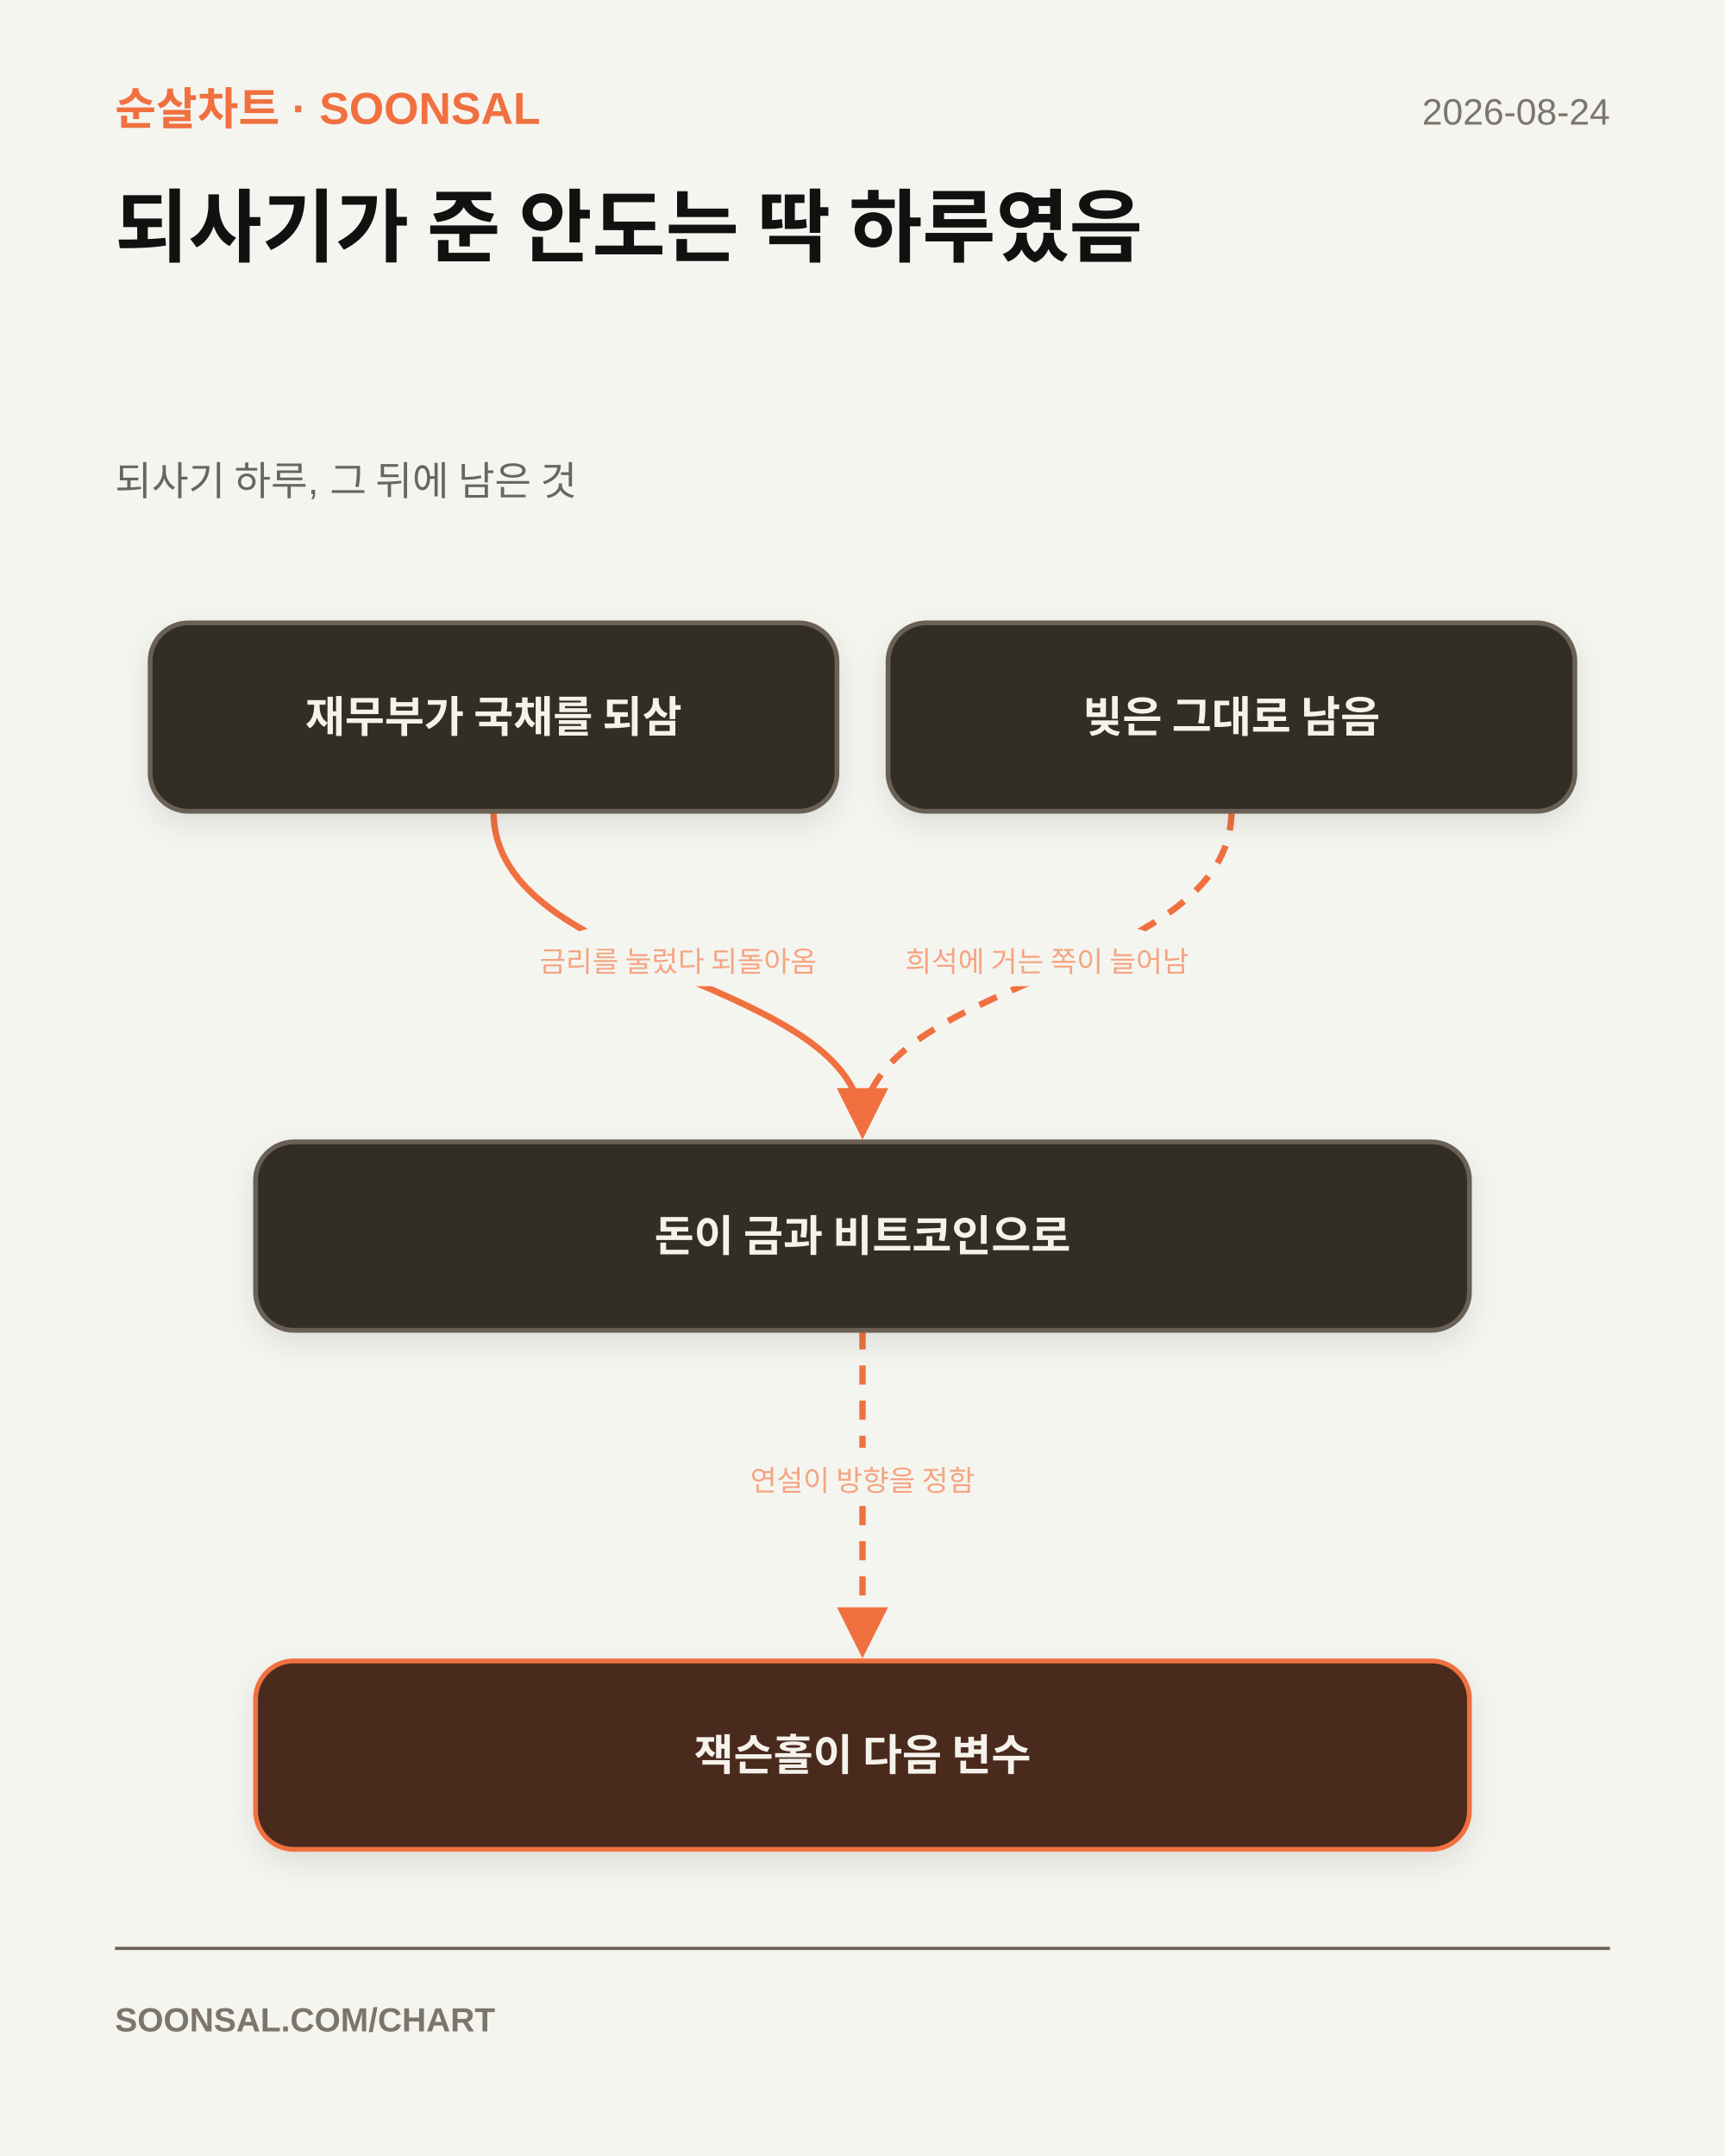
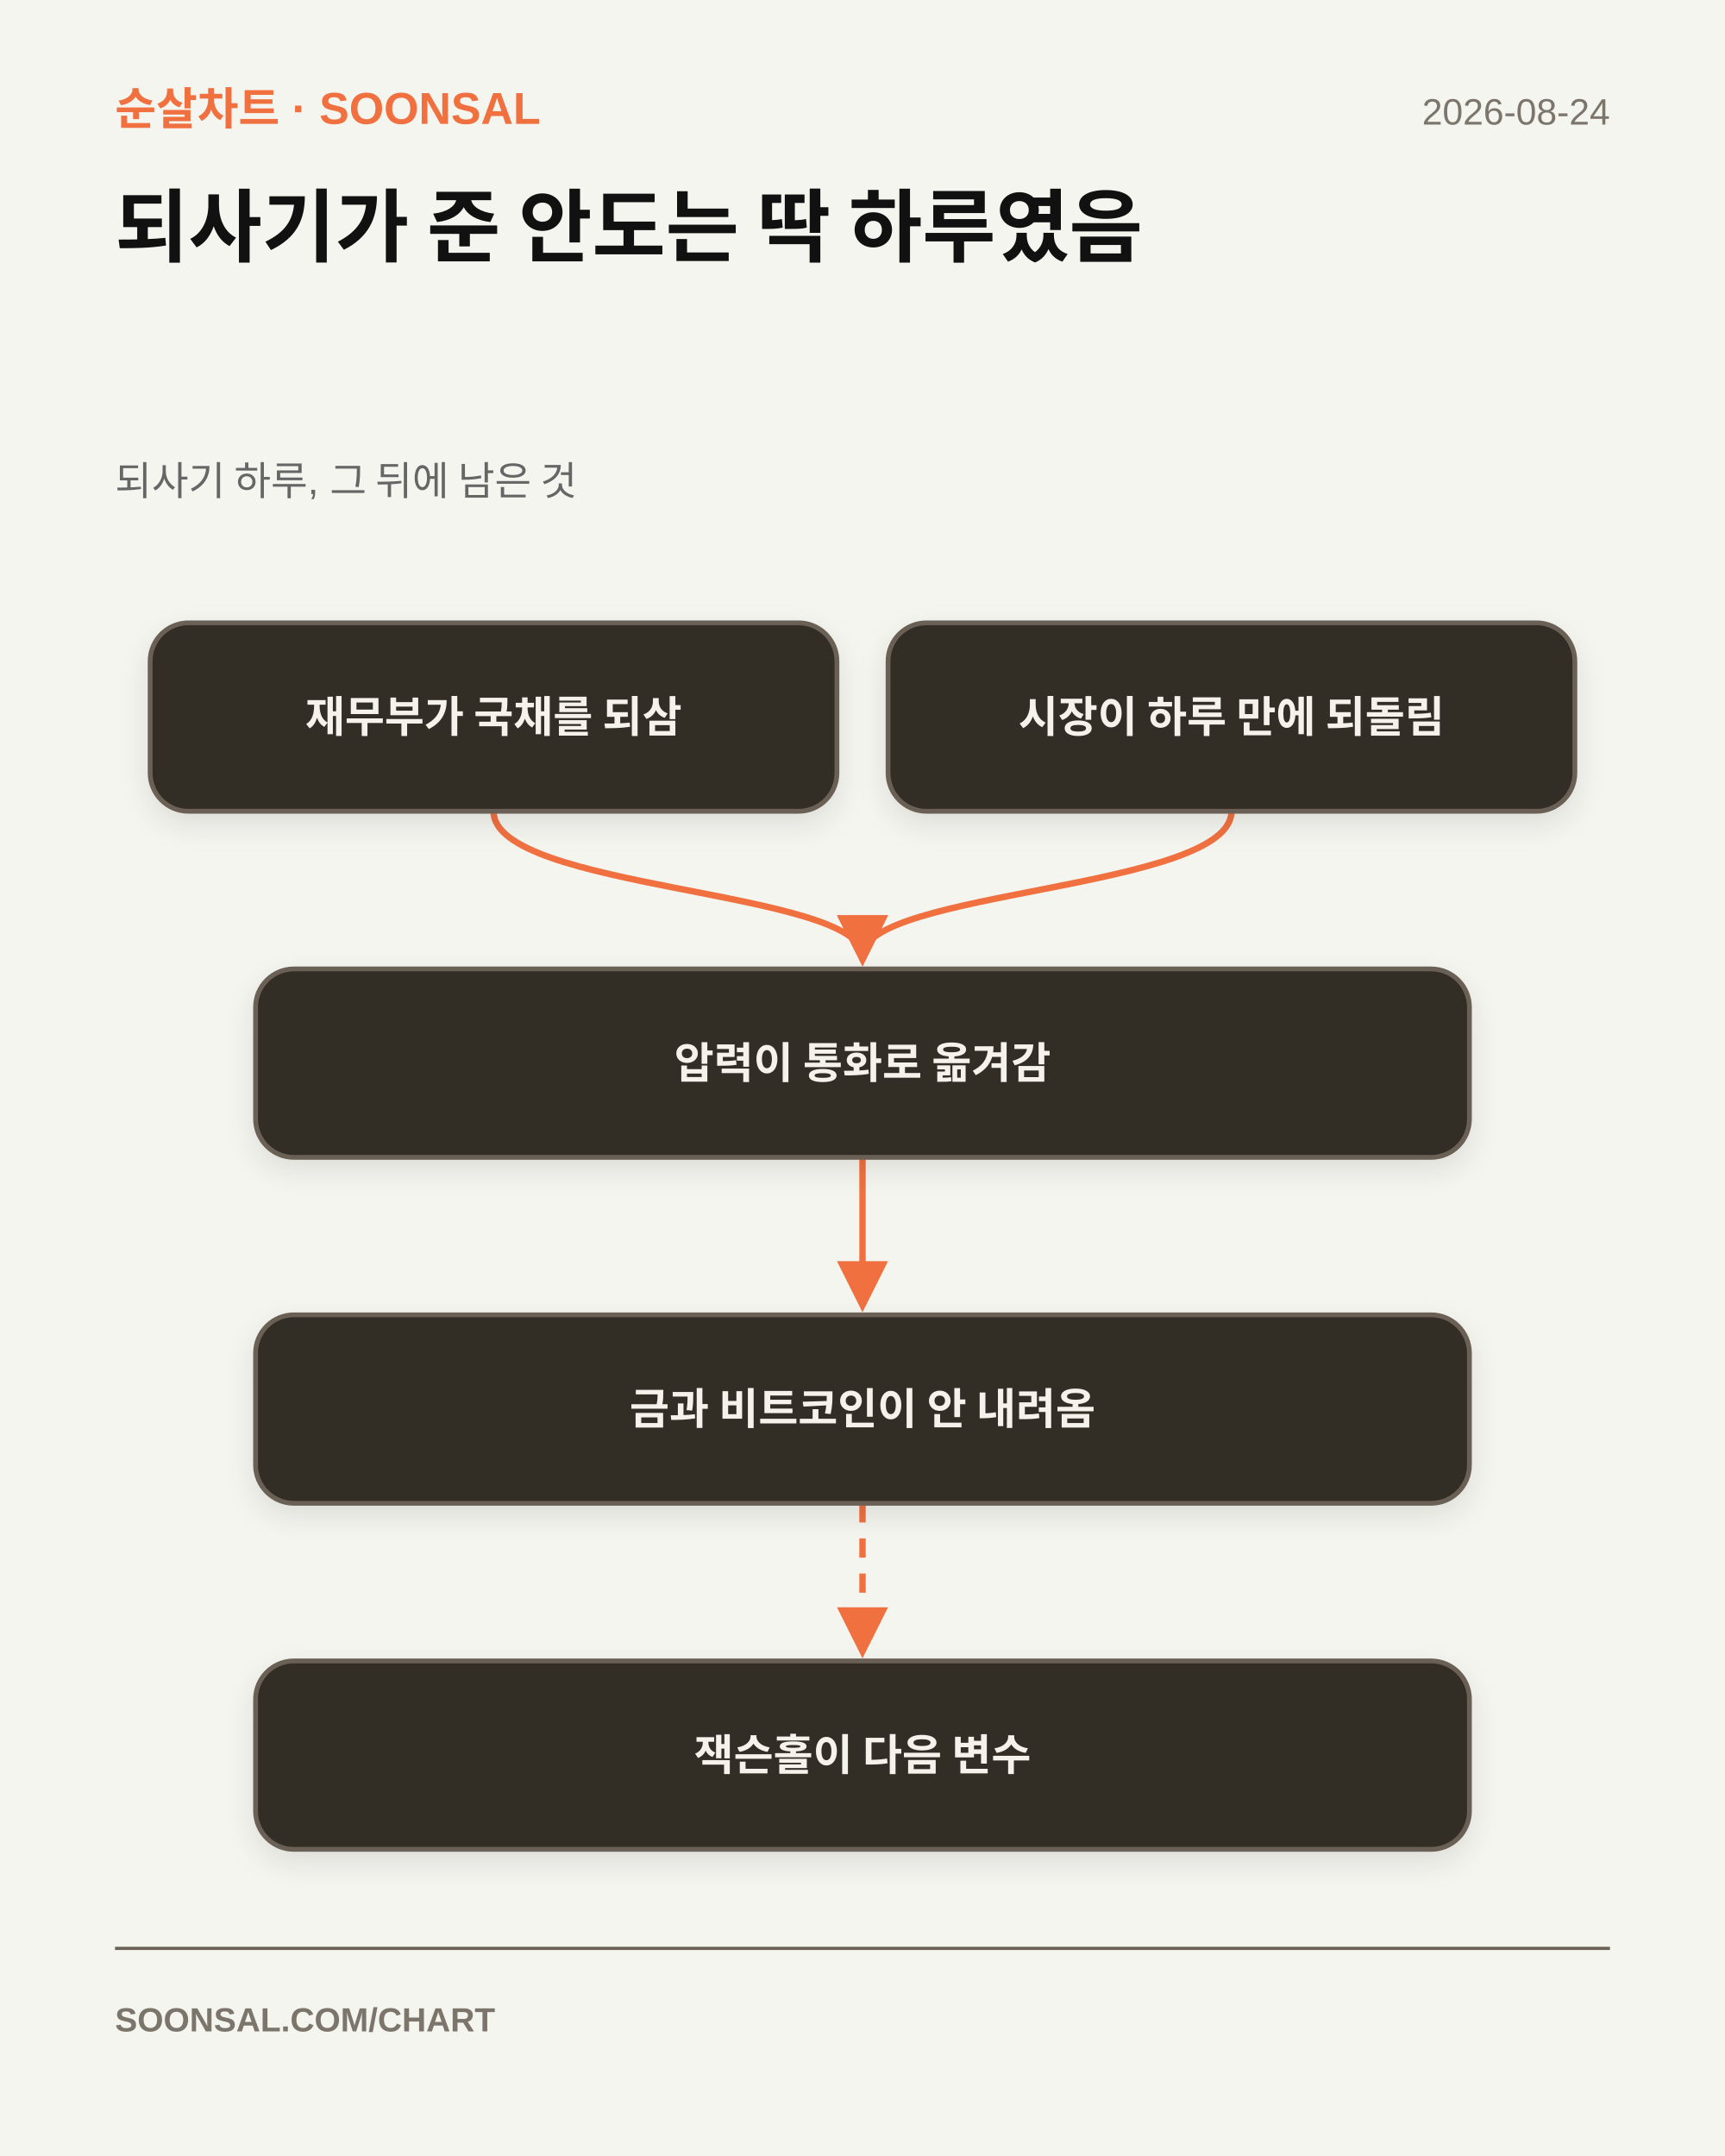
<svg xmlns="http://www.w3.org/2000/svg" width="1080" height="1350" viewBox="0 0 1080 1350">
  <defs>
    <filter id="shadow" x="-20%" y="-20%" width="140%" height="160%">
      <feDropShadow dx="0" dy="7" stdDeviation="9" flood-color="#111111" flood-opacity=".10" />
    </filter>
    <marker id="arrow" viewBox="0 0 10 10" refX="8" refY="5" markerWidth="8" markerHeight="8" orient="auto-start-reverse">
      <path d="M 0 0 L 10 5 L 0 10 z" fill="#F07040" />
    </marker>
  </defs>
  <rect width="1080" height="1350" fill="#F5F5F0" />
  <text x="72" y="78" font-family="Apple SD Gothic Neo,Malgun Gothic,Arial,sans-serif" font-size="28" font-weight="800" fill="#F07040">순살차트 · SOONSAL</text>
  <text x="1008" y="78" text-anchor="end" font-family="Apple SD Gothic Neo,Malgun Gothic,Arial,sans-serif" font-size="23" fill="#7C756C">2026-08-24</text>
  <text x="72" y="160" font-family="Apple SD Gothic Neo,Malgun Gothic,Arial,sans-serif" font-size="50" font-weight="800" fill="#111111">되사기가 준 안도는 딱 하루였음</text>
  <text x="72" y="310" font-family="Apple SD Gothic Neo,Malgun Gothic,Arial,sans-serif" font-size="25" fill="#666666">되사기 하루, 그 뒤에 남은 것</text>
-   <path d="M 309.0 508.0 C 309.0 611.5, 540.0 611.5, 540.0 707.0" fill="none" stroke="#F07040" stroke-width="4" marker-end="url(#arrow)" />
-   <rect x="352.5" y="581.5" width="144" height="36" rx="18" fill="#F5F5F0" />
-   <text x="424.5" y="608.5" text-anchor="middle" font-family="Apple SD Gothic Neo,Malgun Gothic,Arial,sans-serif" font-size="18" fill="#F5A481">금리를 눌렀다 되돌아옴</text>
-   <path d="M 771.0 508.0 C 771.0 611.5, 540.0 611.5, 540.0 707.0" fill="none" stroke="#F07040" stroke-width="4" stroke-dasharray="12 10" marker-end="url(#arrow)" />
-   <rect x="583.5" y="581.5" width="144" height="36" rx="18" fill="#F5F5F0" />
-   <text x="655.5" y="608.5" text-anchor="middle" font-family="Apple SD Gothic Neo,Malgun Gothic,Arial,sans-serif" font-size="18" fill="#F5A481">희석에 거는 쪽이 늘어남</text>
-   <path d="M 540.0 833.0 C 540.0 936.5, 540.0 936.5, 540.0 1032.0" fill="none" stroke="#F07040" stroke-width="4" stroke-dasharray="12 10" marker-end="url(#arrow)" />
-   <rect x="468.0" y="906.5" width="144" height="36" rx="18" fill="#F5F5F0" />
-   <text x="540.0" y="933.5" text-anchor="middle" font-family="Apple SD Gothic Neo,Malgun Gothic,Arial,sans-serif" font-size="18" fill="#F5A481">연설이 방향을 정함</text>
+   <path d="M 309.0 508.0 C 309.0 557.3, 540.0 557.3, 540.0 598.7" fill="none" stroke="#F07040" stroke-width="4" marker-end="url(#arrow)" />
+   <path d="M 771.0 508.0 C 771.0 557.3, 540.0 557.3, 540.0 598.7" fill="none" stroke="#F07040" stroke-width="4" marker-end="url(#arrow)" />
+   <path d="M 540.0 724.7 C 540.0 774.0, 540.0 774.0, 540.0 815.3" fill="none" stroke="#F07040" stroke-width="4" marker-end="url(#arrow)" />
+   <path d="M 540.0 941.3 C 540.0 990.7, 540.0 990.7, 540.0 1032.0" fill="none" stroke="#F07040" stroke-width="4" stroke-dasharray="12 10" marker-end="url(#arrow)" />
  <rect x="94.0" y="390.0" width="430.0" height="118" rx="24" fill="#332E26" stroke="#6B6156" stroke-width="3" filter="url(#shadow)" />
  <text x="309.0" y="449.0" text-anchor="middle" dominant-baseline="middle" font-family="Apple SD Gothic Neo,Malgun Gothic,Arial,sans-serif" font-size="27" font-weight="700" fill="#F5F2EC">재무부가 국채를 되삼</text>
  <rect x="556.0" y="390.0" width="430.0" height="118" rx="24" fill="#332E26" stroke="#6B6156" stroke-width="3" filter="url(#shadow)" />
-   <text x="771.0" y="449.0" text-anchor="middle" dominant-baseline="middle" font-family="Apple SD Gothic Neo,Malgun Gothic,Arial,sans-serif" font-size="27" font-weight="700" fill="#F5F2EC">빚은 그대로 남음</text>
-   <rect x="160.0" y="715.0" width="760.0" height="118" rx="24" fill="#332E26" stroke="#6B6156" stroke-width="3" filter="url(#shadow)" />
-   <text x="540.0" y="774.0" text-anchor="middle" dominant-baseline="middle" font-family="Apple SD Gothic Neo,Malgun Gothic,Arial,sans-serif" font-size="27" font-weight="700" fill="#F5F2EC">돈이 금과 비트코인으로</text>
-   <rect x="160.0" y="1040.0" width="760.0" height="118" rx="24" fill="#4A2C1A" stroke="#F07040" stroke-width="3" filter="url(#shadow)" />
+   <text x="771.0" y="449.0" text-anchor="middle" dominant-baseline="middle" font-family="Apple SD Gothic Neo,Malgun Gothic,Arial,sans-serif" font-size="27" font-weight="700" fill="#F5F2EC">시장이 하루 만에 되돌림</text>
+   <rect x="160.0" y="606.7" width="760.0" height="118" rx="24" fill="#332E26" stroke="#6B6156" stroke-width="3" filter="url(#shadow)" />
+   <text x="540.0" y="665.7" text-anchor="middle" dominant-baseline="middle" font-family="Apple SD Gothic Neo,Malgun Gothic,Arial,sans-serif" font-size="27" font-weight="700" fill="#F5F2EC">압력이 통화로 옮겨감</text>
+   <rect x="160.0" y="823.3" width="760.0" height="118" rx="24" fill="#332E26" stroke="#6B6156" stroke-width="3" filter="url(#shadow)" />
+   <text x="540.0" y="882.3" text-anchor="middle" dominant-baseline="middle" font-family="Apple SD Gothic Neo,Malgun Gothic,Arial,sans-serif" font-size="27" font-weight="700" fill="#F5F2EC">금과 비트코인이 안 내려옴</text>
+   <rect x="160.0" y="1040.0" width="760.0" height="118" rx="24" fill="#332E26" stroke="#6B6156" stroke-width="3" filter="url(#shadow)" />
  <text x="540.0" y="1099.0" text-anchor="middle" dominant-baseline="middle" font-family="Apple SD Gothic Neo,Malgun Gothic,Arial,sans-serif" font-size="27" font-weight="700" fill="#F5F2EC">잭슨홀이 다음 변수</text>
  <line x1="72" y1="1220" x2="1008" y2="1220" stroke="#6B6156" stroke-width="2" />
  <text x="72" y="1272" font-family="Apple SD Gothic Neo,Malgun Gothic,Arial,sans-serif" font-size="21" font-weight="700" fill="#7C756C">SOONSAL.COM/CHART</text>
</svg>
